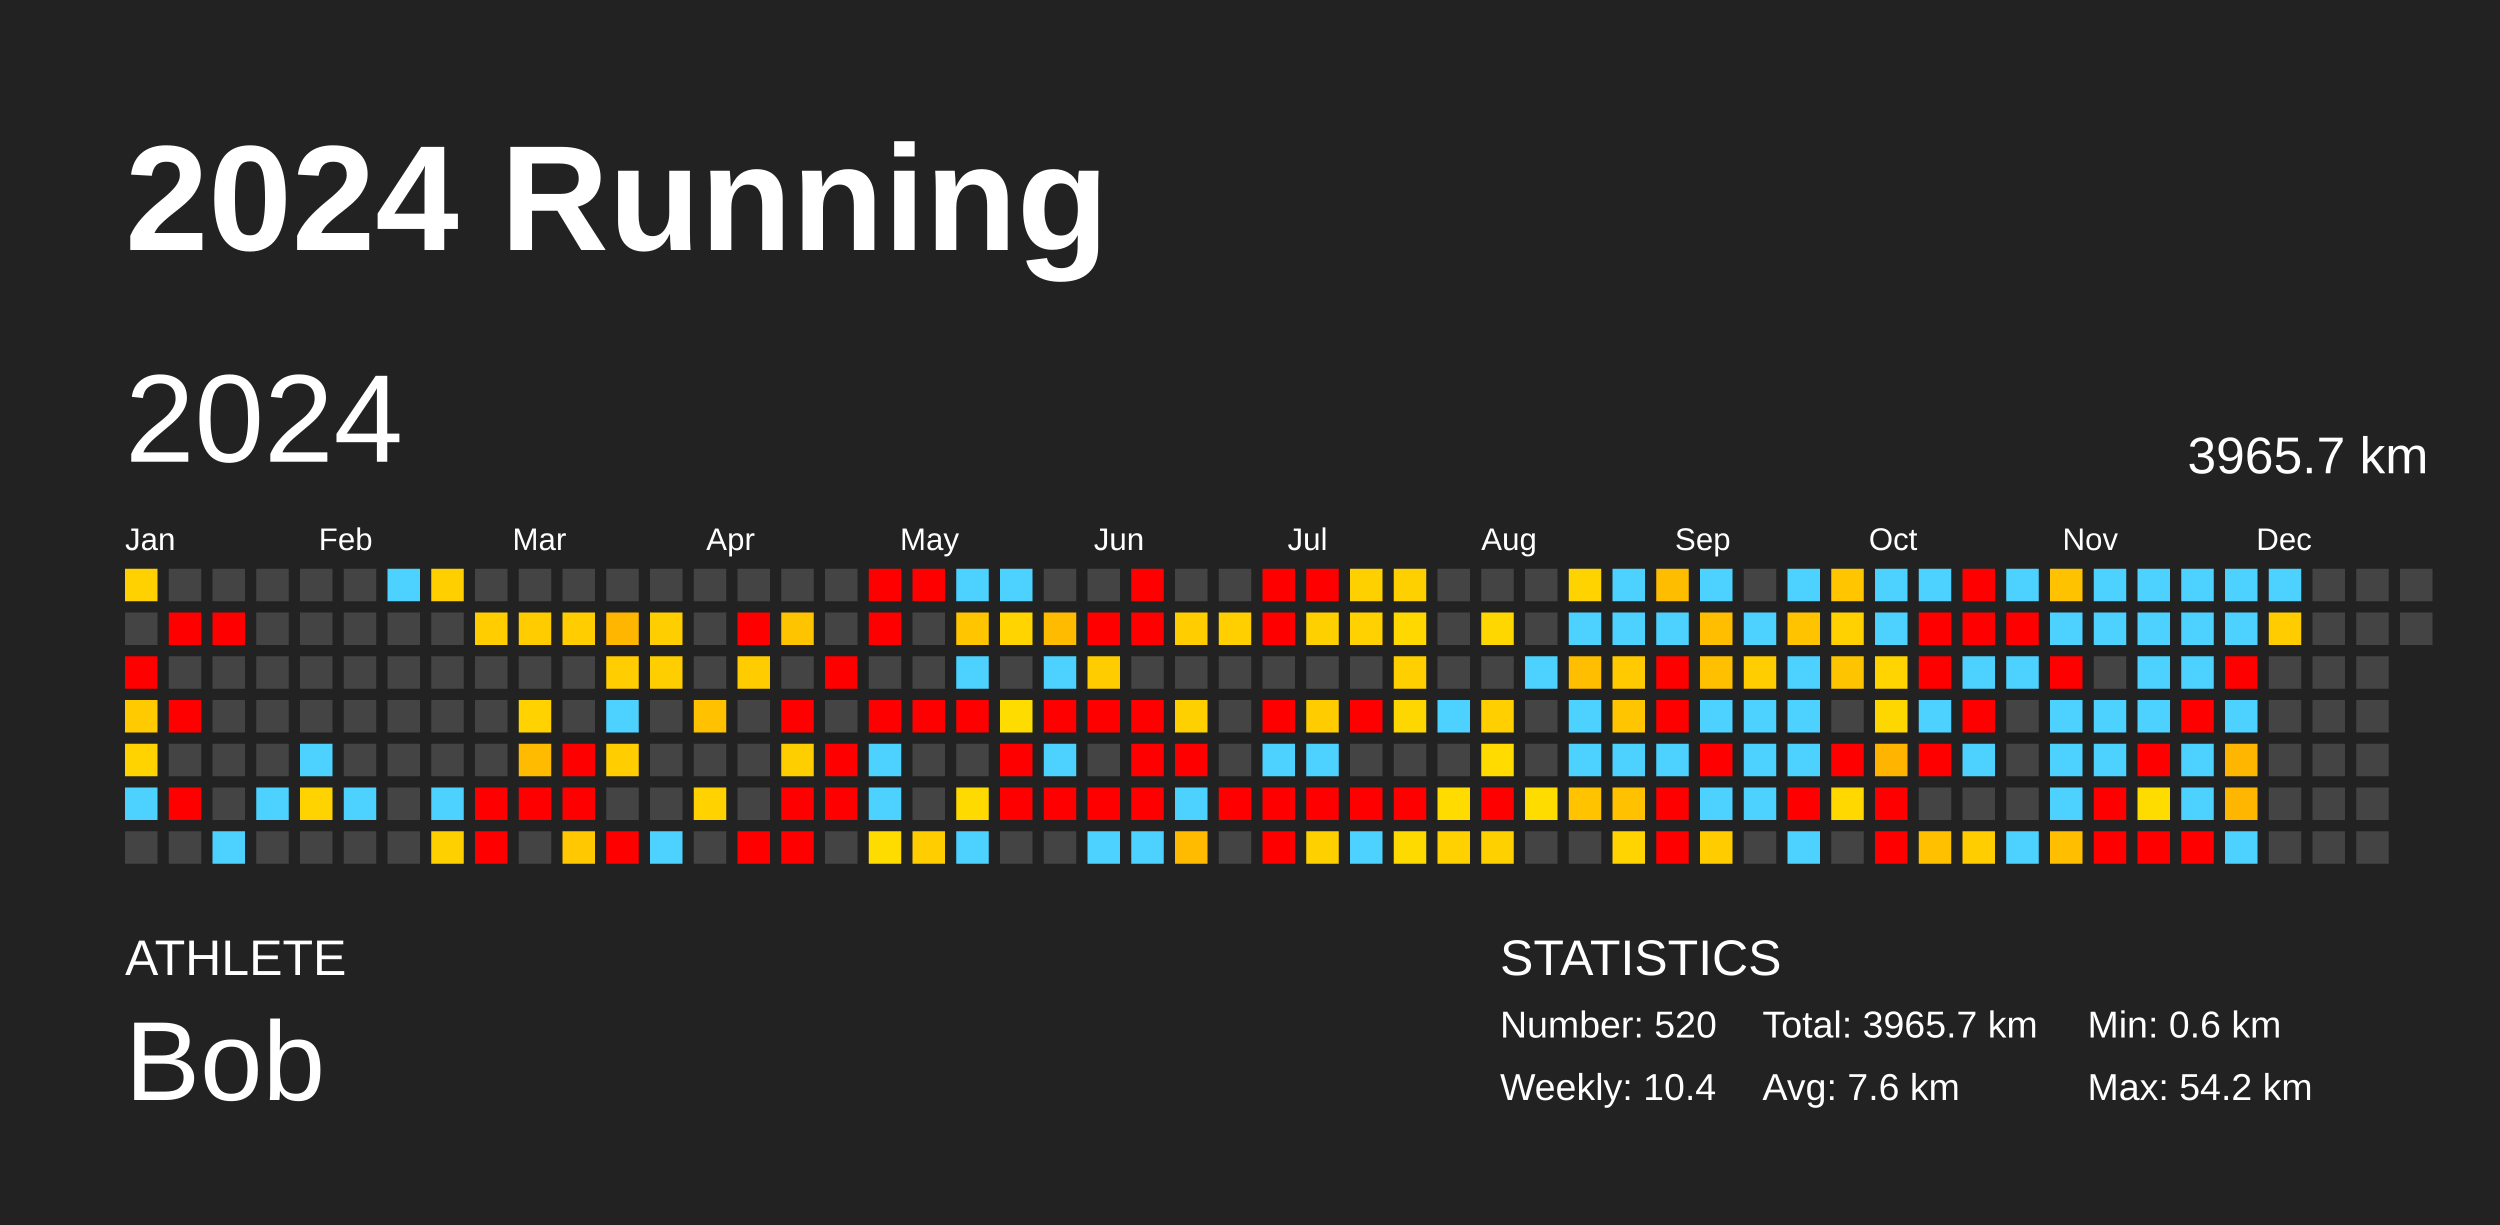
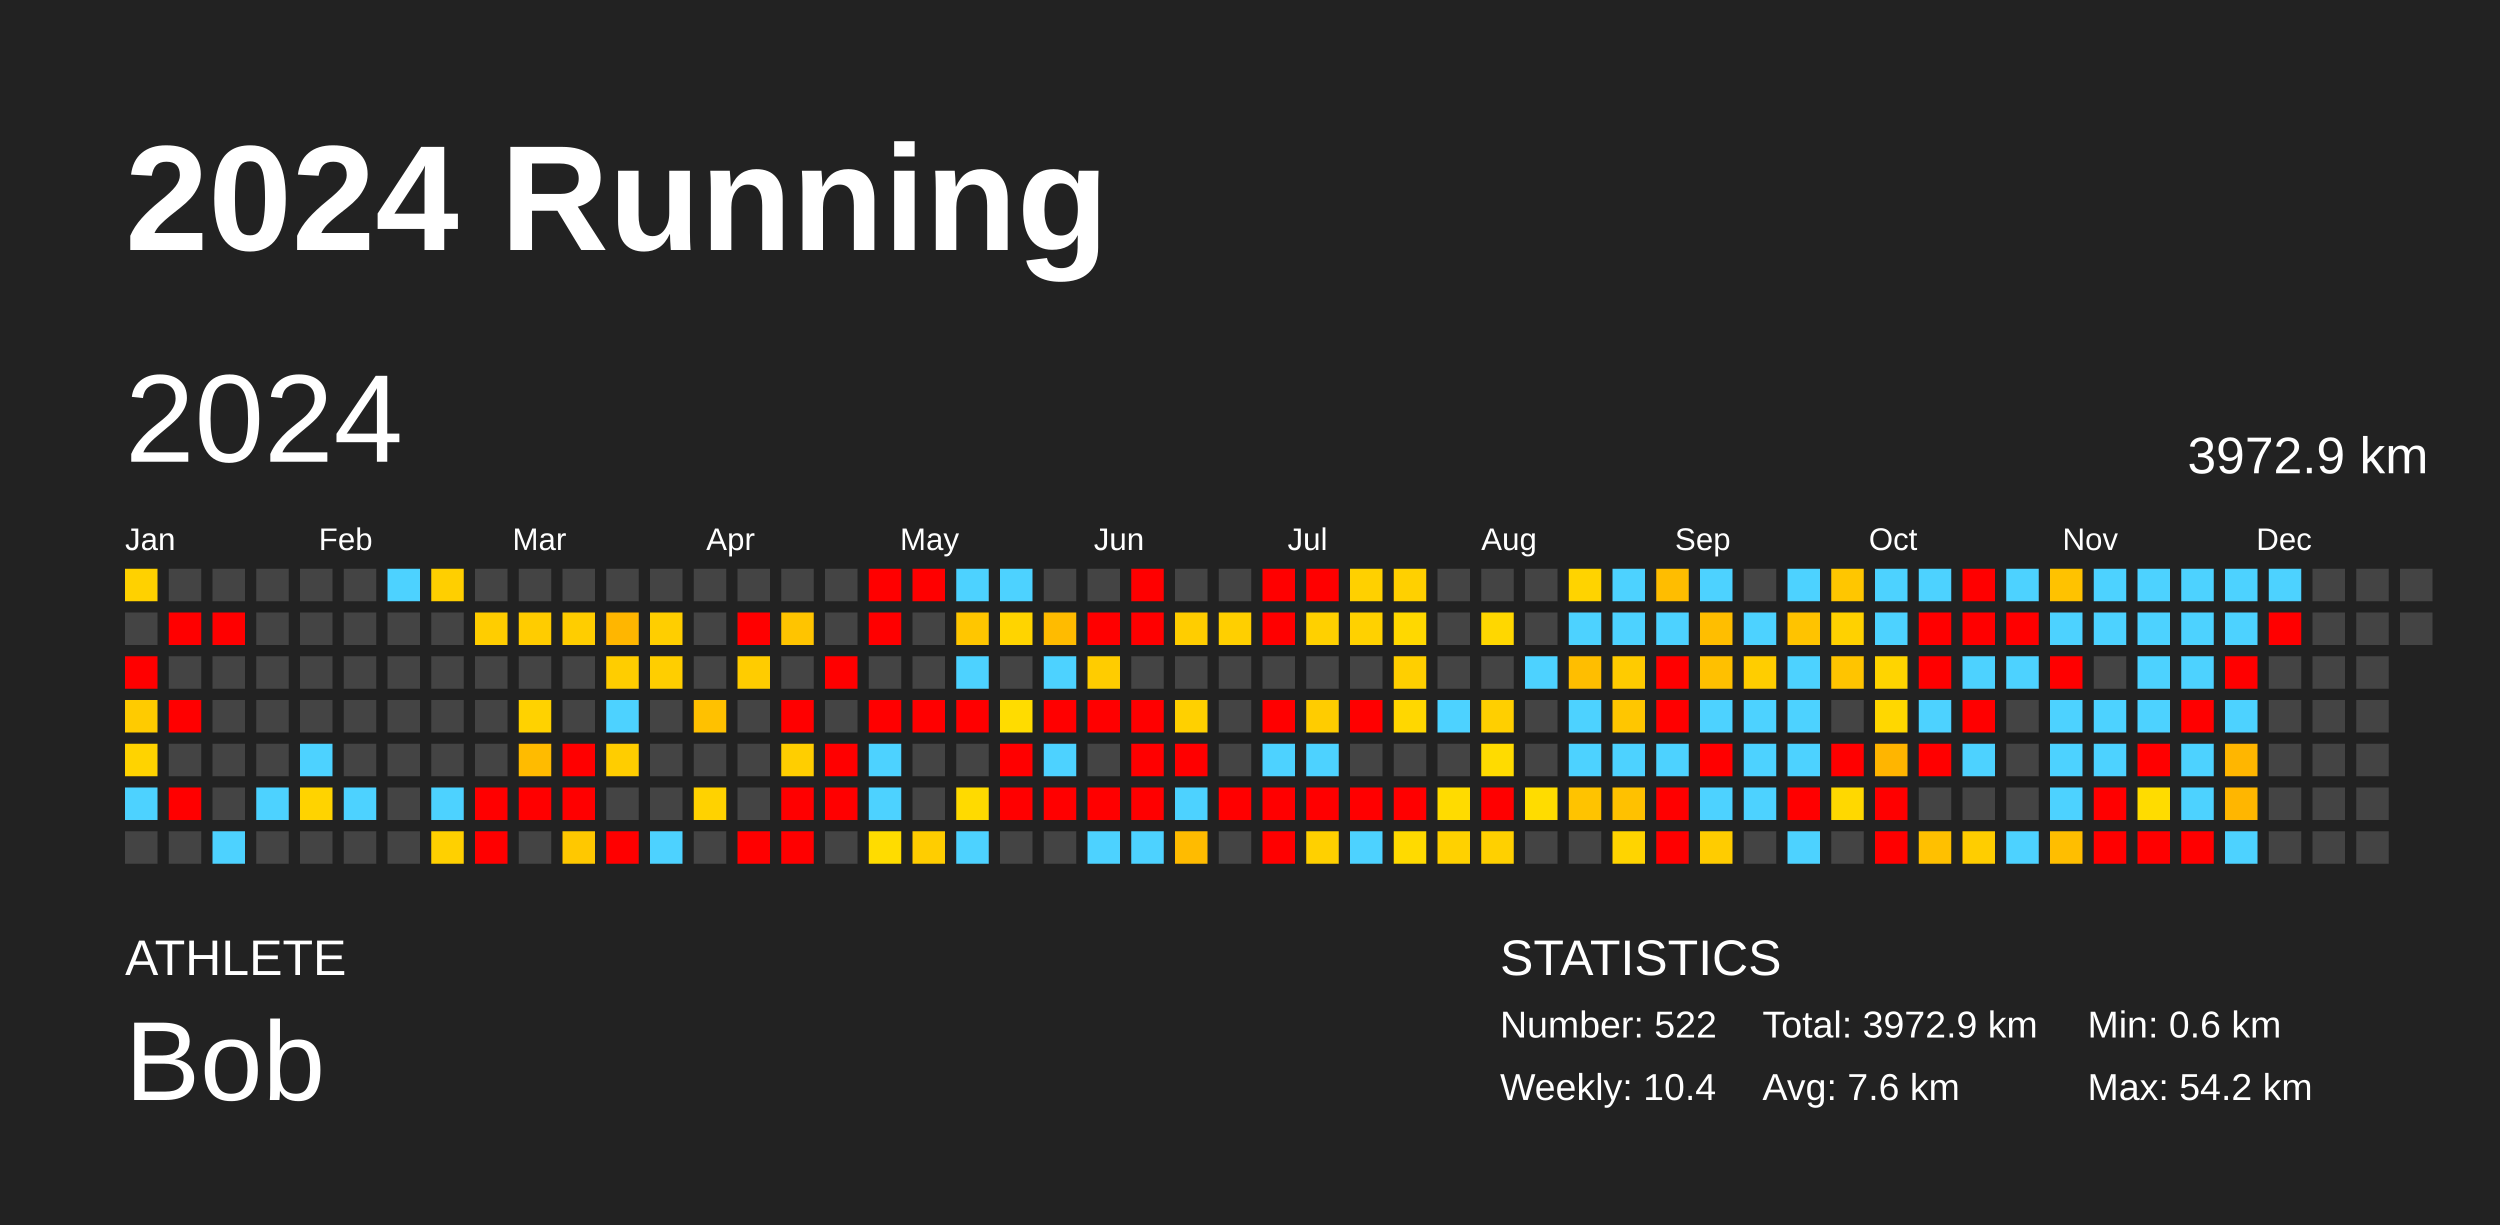
<svg xmlns="http://www.w3.org/2000/svg" baseProfile="full" height="98mm" version="1.1" viewBox="0,0,200,98" width="200mm">
  <defs />
  <rect fill="#222222" height="98" width="200" x="0" y="0" />
  <text fill="#FFFFFF" style="font-size:12px; font-family:Arial; font-weight:bold;" x="10" y="20">2024 Running</text>
  <text fill="#FFFFFF" style="font-size:4px; font-family:Arial" x="10" y="78">ATHLETE</text>
  <text fill="#FFFFFF" style="font-size:9px; font-family:Arial" x="10" y="88">Bob</text>
  <text fill="#FFFFFF" style="font-size:4px; font-family:Arial" x="120" y="78">STATISTICS</text>
-   <text fill="#FFFFFF" style="font-size:3px; font-family:Arial" x="120" y="83">Number: 520</text>
+   <text fill="#FFFFFF" style="font-size:3px; font-family:Arial" x="120" y="83">Number: 522</text>
  <text fill="#FFFFFF" style="font-size:3px; font-family:Arial" x="120" y="88">Weekly: 10.4</text>
-   <text fill="#FFFFFF" style="font-size:3px; font-family:Arial" x="141" y="83">Total: 3965.7 km</text>
+   <text fill="#FFFFFF" style="font-size:3px; font-family:Arial" x="141" y="83">Total: 3972.9 km</text>
  <text fill="#FFFFFF" style="font-size:3px; font-family:Arial" x="141" y="88">Avg: 7.6 km</text>
  <text fill="#FFFFFF" style="font-size:3px; font-family:Arial" x="167" y="83">Min: 0.6 km</text>
  <text fill="#FFFFFF" style="font-size:3px; font-family:Arial" x="167" y="88">Max: 54.2 km</text>
  <text dominant-baseline="hanging" fill="#FFFFFF" style="font-size:10.0px; font-family:Arial;" x="10" y="30">2024</text>
-   <text dominant-baseline="hanging" fill="#FFFFFF" style="font-size:4.125px; font-family:Arial;" x="175" y="35">3965.7 km</text>
+   <text dominant-baseline="hanging" fill="#FFFFFF" style="font-size:4.125px; font-family:Arial;" x="175" y="35">3972.9 km</text>
  <text fill="#FFFFFF" style="font-size:2.5px; font-family:Arial" x="10.0" y="44">Jan</text>
  <text fill="#FFFFFF" style="font-size:2.5px; font-family:Arial" x="25.5" y="44">Feb</text>
  <text fill="#FFFFFF" style="font-size:2.5px; font-family:Arial" x="41.0" y="44">Mar</text>
  <text fill="#FFFFFF" style="font-size:2.5px; font-family:Arial" x="56.5" y="44">Apr</text>
  <text fill="#FFFFFF" style="font-size:2.5px; font-family:Arial" x="72.0" y="44">May</text>
  <text fill="#FFFFFF" style="font-size:2.5px; font-family:Arial" x="87.5" y="44">Jun</text>
  <text fill="#FFFFFF" style="font-size:2.5px; font-family:Arial" x="103.0" y="44">Jul</text>
  <text fill="#FFFFFF" style="font-size:2.5px; font-family:Arial" x="118.5" y="44">Aug</text>
  <text fill="#FFFFFF" style="font-size:2.5px; font-family:Arial" x="134.0" y="44">Sep</text>
  <text fill="#FFFFFF" style="font-size:2.5px; font-family:Arial" x="149.5" y="44">Oct</text>
  <text fill="#FFFFFF" style="font-size:2.5px; font-family:Arial" x="165.0" y="44">Nov</text>
  <text fill="#FFFFFF" style="font-size:2.5px; font-family:Arial" x="180.5" y="44">Dec</text>
  <rect fill="#ffd100" height="2.6" width="2.6" x="10.0" y="45.5" />
  <rect fill="#444444" height="2.6" width="2.6" x="10.0" y="49.0" />
  <rect fill="red" height="2.6" width="2.6" x="10.0" y="52.5" />
  <rect fill="#ffcb00" height="2.6" width="2.6" x="10.0" y="56.0" />
  <rect fill="#ffd300" height="2.6" width="2.6" x="10.0" y="59.5" />
  <rect fill="#4dd2ff" height="2.6" width="2.6" x="10.0" y="63.0" />
  <rect fill="#444444" height="2.6" width="2.6" x="10.0" y="66.5" />
  <rect fill="#444444" height="2.6" width="2.6" x="13.5" y="45.5" />
  <rect fill="red" height="2.6" width="2.6" x="13.5" y="49.0" />
  <rect fill="#444444" height="2.6" width="2.6" x="13.5" y="52.5" />
  <rect fill="red" height="2.6" width="2.6" x="13.5" y="56.0" />
  <rect fill="#444444" height="2.6" width="2.6" x="13.5" y="59.5" />
  <rect fill="red" height="2.6" width="2.6" x="13.5" y="63.0" />
  <rect fill="#444444" height="2.6" width="2.6" x="13.5" y="66.5" />
  <rect fill="#444444" height="2.6" width="2.6" x="17.0" y="45.5" />
  <rect fill="red" height="2.6" width="2.6" x="17.0" y="49.0" />
  <rect fill="#444444" height="2.6" width="2.6" x="17.0" y="52.5" />
  <rect fill="#444444" height="2.6" width="2.6" x="17.0" y="56.0" />
  <rect fill="#444444" height="2.6" width="2.6" x="17.0" y="59.5" />
  <rect fill="#444444" height="2.6" width="2.6" x="17.0" y="63.0" />
  <rect fill="#4dd2ff" height="2.6" width="2.6" x="17.0" y="66.5" />
  <rect fill="#444444" height="2.6" width="2.6" x="20.5" y="45.5" />
  <rect fill="#444444" height="2.6" width="2.6" x="20.5" y="49.0" />
  <rect fill="#444444" height="2.6" width="2.6" x="20.5" y="52.5" />
  <rect fill="#444444" height="2.6" width="2.6" x="20.5" y="56.0" />
  <rect fill="#444444" height="2.6" width="2.6" x="20.5" y="59.5" />
  <rect fill="#4dd2ff" height="2.6" width="2.6" x="20.5" y="63.0" />
  <rect fill="#444444" height="2.6" width="2.6" x="20.5" y="66.5" />
  <rect fill="#444444" height="2.6" width="2.6" x="24.0" y="45.5" />
  <rect fill="#444444" height="2.6" width="2.6" x="24.0" y="49.0" />
  <rect fill="#444444" height="2.6" width="2.6" x="24.0" y="52.5" />
  <rect fill="#444444" height="2.6" width="2.6" x="24.0" y="56.0" />
  <rect fill="#4dd2ff" height="2.6" width="2.6" x="24.0" y="59.5" />
  <rect fill="#ffd300" height="2.6" width="2.6" x="24.0" y="63.0" />
  <rect fill="#444444" height="2.6" width="2.6" x="24.0" y="66.5" />
  <rect fill="#444444" height="2.6" width="2.6" x="27.5" y="45.5" />
  <rect fill="#444444" height="2.6" width="2.6" x="27.5" y="49.0" />
  <rect fill="#444444" height="2.6" width="2.6" x="27.5" y="52.5" />
  <rect fill="#444444" height="2.6" width="2.6" x="27.5" y="56.0" />
  <rect fill="#444444" height="2.6" width="2.6" x="27.5" y="59.5" />
  <rect fill="#4dd2ff" height="2.6" width="2.6" x="27.5" y="63.0" />
  <rect fill="#444444" height="2.6" width="2.6" x="27.5" y="66.5" />
  <rect fill="#4dd2ff" height="2.6" width="2.6" x="31.0" y="45.5" />
  <rect fill="#444444" height="2.6" width="2.6" x="31.0" y="49.0" />
  <rect fill="#444444" height="2.6" width="2.6" x="31.0" y="52.5" />
  <rect fill="#444444" height="2.6" width="2.6" x="31.0" y="56.0" />
  <rect fill="#444444" height="2.6" width="2.6" x="31.0" y="59.5" />
  <rect fill="#444444" height="2.6" width="2.6" x="31.0" y="63.0" />
  <rect fill="#444444" height="2.6" width="2.6" x="31.0" y="66.5" />
  <rect fill="#ffcf00" height="2.6" width="2.6" x="34.5" y="45.5" />
  <rect fill="#444444" height="2.6" width="2.6" x="34.5" y="49.0" />
  <rect fill="#444444" height="2.6" width="2.6" x="34.5" y="52.5" />
  <rect fill="#444444" height="2.6" width="2.6" x="34.5" y="56.0" />
  <rect fill="#444444" height="2.6" width="2.6" x="34.5" y="59.5" />
  <rect fill="#4dd2ff" height="2.6" width="2.6" x="34.5" y="63.0" />
  <rect fill="#ffd000" height="2.6" width="2.6" x="34.5" y="66.5" />
  <rect fill="#444444" height="2.6" width="2.6" x="38.0" y="45.5" />
  <rect fill="#ffcd00" height="2.6" width="2.6" x="38.0" y="49.0" />
  <rect fill="#444444" height="2.6" width="2.6" x="38.0" y="52.5" />
  <rect fill="#444444" height="2.6" width="2.6" x="38.0" y="56.0" />
  <rect fill="#444444" height="2.6" width="2.6" x="38.0" y="59.5" />
  <rect fill="red" height="2.6" width="2.6" x="38.0" y="63.0" />
  <rect fill="red" height="2.6" width="2.6" x="38.0" y="66.5" />
  <rect fill="#444444" height="2.6" width="2.6" x="41.5" y="45.5" />
  <rect fill="#ffcc00" height="2.6" width="2.6" x="41.5" y="49.0" />
  <rect fill="#444444" height="2.6" width="2.6" x="41.5" y="52.5" />
  <rect fill="#ffd200" height="2.6" width="2.6" x="41.5" y="56.0" />
  <rect fill="#ffbb00" height="2.6" width="2.6" x="41.5" y="59.5" />
  <rect fill="red" height="2.6" width="2.6" x="41.5" y="63.0" />
  <rect fill="#444444" height="2.6" width="2.6" x="41.5" y="66.5" />
  <rect fill="#444444" height="2.6" width="2.6" x="45.0" y="45.5" />
  <rect fill="#ffcd00" height="2.6" width="2.6" x="45.0" y="49.0" />
  <rect fill="#444444" height="2.6" width="2.6" x="45.0" y="52.5" />
  <rect fill="#444444" height="2.6" width="2.6" x="45.0" y="56.0" />
  <rect fill="red" height="2.6" width="2.6" x="45.0" y="59.5" />
  <rect fill="red" height="2.6" width="2.6" x="45.0" y="63.0" />
  <rect fill="#ffc800" height="2.6" width="2.6" x="45.0" y="66.5" />
  <rect fill="#444444" height="2.6" width="2.6" x="48.5" y="45.5" />
  <rect fill="#ffb600" height="2.6" width="2.6" x="48.5" y="49.0" />
  <rect fill="#ffcd00" height="2.6" width="2.6" x="48.5" y="52.5" />
  <rect fill="#4dd2ff" height="2.6" width="2.6" x="48.5" y="56.0" />
  <rect fill="#ffcd00" height="2.6" width="2.6" x="48.5" y="59.5" />
  <rect fill="#444444" height="2.6" width="2.6" x="48.5" y="63.0" />
  <rect fill="red" height="2.6" width="2.6" x="48.5" y="66.5" />
  <rect fill="#444444" height="2.6" width="2.6" x="52.0" y="45.5" />
  <rect fill="#ffce00" height="2.6" width="2.6" x="52.0" y="49.0" />
  <rect fill="#ffce00" height="2.6" width="2.6" x="52.0" y="52.5" />
  <rect fill="#444444" height="2.6" width="2.6" x="52.0" y="56.0" />
  <rect fill="#444444" height="2.6" width="2.6" x="52.0" y="59.5" />
  <rect fill="#444444" height="2.6" width="2.6" x="52.0" y="63.0" />
  <rect fill="#4dd2ff" height="2.6" width="2.6" x="52.0" y="66.5" />
  <rect fill="#444444" height="2.6" width="2.6" x="55.5" y="45.5" />
  <rect fill="#444444" height="2.6" width="2.6" x="55.5" y="49.0" />
  <rect fill="#444444" height="2.6" width="2.6" x="55.5" y="52.5" />
  <rect fill="#ffc100" height="2.6" width="2.6" x="55.5" y="56.0" />
  <rect fill="#444444" height="2.6" width="2.6" x="55.5" y="59.5" />
  <rect fill="#ffd200" height="2.6" width="2.6" x="55.5" y="63.0" />
  <rect fill="#444444" height="2.6" width="2.6" x="55.5" y="66.5" />
  <rect fill="#444444" height="2.6" width="2.6" x="59.0" y="45.5" />
  <rect fill="red" height="2.6" width="2.6" x="59.0" y="49.0" />
  <rect fill="#ffcc00" height="2.6" width="2.6" x="59.0" y="52.5" />
  <rect fill="#444444" height="2.6" width="2.6" x="59.0" y="56.0" />
  <rect fill="#444444" height="2.6" width="2.6" x="59.0" y="59.5" />
  <rect fill="#444444" height="2.6" width="2.6" x="59.0" y="63.0" />
  <rect fill="red" height="2.6" width="2.6" x="59.0" y="66.5" />
  <rect fill="#444444" height="2.6" width="2.6" x="62.5" y="45.5" />
  <rect fill="#ffc400" height="2.6" width="2.6" x="62.5" y="49.0" />
  <rect fill="#444444" height="2.6" width="2.6" x="62.5" y="52.5" />
  <rect fill="red" height="2.6" width="2.6" x="62.5" y="56.0" />
  <rect fill="#ffce00" height="2.6" width="2.6" x="62.5" y="59.5" />
  <rect fill="red" height="2.6" width="2.6" x="62.5" y="63.0" />
  <rect fill="red" height="2.6" width="2.6" x="62.5" y="66.5" />
  <rect fill="#444444" height="2.6" width="2.6" x="66.0" y="45.5" />
  <rect fill="#444444" height="2.6" width="2.6" x="66.0" y="49.0" />
  <rect fill="red" height="2.6" width="2.6" x="66.0" y="52.5" />
  <rect fill="#444444" height="2.6" width="2.6" x="66.0" y="56.0" />
  <rect fill="red" height="2.6" width="2.6" x="66.0" y="59.5" />
  <rect fill="red" height="2.6" width="2.6" x="66.0" y="63.0" />
  <rect fill="#444444" height="2.6" width="2.6" x="66.0" y="66.5" />
  <rect fill="red" height="2.6" width="2.6" x="69.5" y="45.5" />
  <rect fill="red" height="2.6" width="2.6" x="69.5" y="49.0" />
  <rect fill="#444444" height="2.6" width="2.6" x="69.5" y="52.5" />
  <rect fill="red" height="2.6" width="2.6" x="69.5" y="56.0" />
  <rect fill="#4dd2ff" height="2.6" width="2.6" x="69.5" y="59.5" />
  <rect fill="#4dd2ff" height="2.6" width="2.6" x="69.5" y="63.0" />
  <rect fill="#ffdc00" height="2.6" width="2.6" x="69.5" y="66.5" />
  <rect fill="red" height="2.6" width="2.6" x="73.0" y="45.5" />
  <rect fill="#444444" height="2.6" width="2.6" x="73.0" y="49.0" />
  <rect fill="#444444" height="2.6" width="2.6" x="73.0" y="52.5" />
  <rect fill="red" height="2.6" width="2.6" x="73.0" y="56.0" />
  <rect fill="#444444" height="2.6" width="2.6" x="73.0" y="59.5" />
  <rect fill="#444444" height="2.6" width="2.6" x="73.0" y="63.0" />
  <rect fill="#ffcd00" height="2.6" width="2.6" x="73.0" y="66.5" />
  <rect fill="#4dd2ff" height="2.6" width="2.6" x="76.5" y="45.5" />
  <rect fill="#ffc600" height="2.6" width="2.6" x="76.5" y="49.0" />
  <rect fill="#4dd2ff" height="2.6" width="2.6" x="76.5" y="52.5" />
  <rect fill="red" height="2.6" width="2.6" x="76.5" y="56.0" />
  <rect fill="#444444" height="2.6" width="2.6" x="76.5" y="59.5" />
  <rect fill="#ffda00" height="2.6" width="2.6" x="76.5" y="63.0" />
  <rect fill="#4dd2ff" height="2.6" width="2.6" x="76.5" y="66.5" />
  <rect fill="#4dd2ff" height="2.6" width="2.6" x="80.0" y="45.5" />
  <rect fill="#ffd400" height="2.6" width="2.6" x="80.0" y="49.0" />
  <rect fill="#444444" height="2.6" width="2.6" x="80.0" y="52.5" />
  <rect fill="#ffdc00" height="2.6" width="2.6" x="80.0" y="56.0" />
  <rect fill="red" height="2.6" width="2.6" x="80.0" y="59.5" />
  <rect fill="red" height="2.6" width="2.6" x="80.0" y="63.0" />
  <rect fill="#444444" height="2.6" width="2.6" x="80.0" y="66.5" />
  <rect fill="#444444" height="2.6" width="2.6" x="83.5" y="45.5" />
  <rect fill="#ffbb00" height="2.6" width="2.6" x="83.5" y="49.0" />
  <rect fill="#4dd2ff" height="2.6" width="2.6" x="83.5" y="52.5" />
  <rect fill="red" height="2.6" width="2.6" x="83.5" y="56.0" />
  <rect fill="#4dd2ff" height="2.6" width="2.6" x="83.5" y="59.5" />
  <rect fill="red" height="2.6" width="2.6" x="83.5" y="63.0" />
  <rect fill="#444444" height="2.6" width="2.6" x="83.5" y="66.5" />
  <rect fill="#444444" height="2.6" width="2.6" x="87.0" y="45.5" />
  <rect fill="red" height="2.6" width="2.6" x="87.0" y="49.0" />
  <rect fill="#ffcc00" height="2.6" width="2.6" x="87.0" y="52.5" />
  <rect fill="red" height="2.6" width="2.6" x="87.0" y="56.0" />
  <rect fill="#444444" height="2.6" width="2.6" x="87.0" y="59.5" />
  <rect fill="red" height="2.6" width="2.6" x="87.0" y="63.0" />
  <rect fill="#4dd2ff" height="2.6" width="2.6" x="87.0" y="66.5" />
  <rect fill="red" height="2.6" width="2.6" x="90.5" y="45.5" />
  <rect fill="red" height="2.6" width="2.6" x="90.5" y="49.0" />
  <rect fill="#444444" height="2.6" width="2.6" x="90.5" y="52.5" />
  <rect fill="red" height="2.6" width="2.6" x="90.5" y="56.0" />
  <rect fill="red" height="2.6" width="2.6" x="90.5" y="59.5" />
  <rect fill="red" height="2.6" width="2.6" x="90.5" y="63.0" />
  <rect fill="#4dd2ff" height="2.6" width="2.6" x="90.5" y="66.5" />
  <rect fill="#444444" height="2.6" width="2.6" x="94.0" y="45.5" />
  <rect fill="#ffcd00" height="2.6" width="2.6" x="94.0" y="49.0" />
  <rect fill="#444444" height="2.6" width="2.6" x="94.0" y="52.5" />
  <rect fill="#ffd000" height="2.6" width="2.6" x="94.0" y="56.0" />
  <rect fill="red" height="2.6" width="2.6" x="94.0" y="59.5" />
  <rect fill="#4dd2ff" height="2.6" width="2.6" x="94.0" y="63.0" />
  <rect fill="#ffbb00" height="2.6" width="2.6" x="94.0" y="66.5" />
  <rect fill="#444444" height="2.6" width="2.6" x="97.5" y="45.5" />
  <rect fill="#ffcf00" height="2.6" width="2.6" x="97.5" y="49.0" />
  <rect fill="#444444" height="2.6" width="2.6" x="97.5" y="52.5" />
  <rect fill="#444444" height="2.6" width="2.6" x="97.5" y="56.0" />
  <rect fill="#444444" height="2.6" width="2.6" x="97.5" y="59.5" />
  <rect fill="red" height="2.6" width="2.6" x="97.5" y="63.0" />
  <rect fill="#444444" height="2.6" width="2.6" x="97.5" y="66.5" />
  <rect fill="red" height="2.6" width="2.6" x="101.0" y="45.5" />
  <rect fill="red" height="2.6" width="2.6" x="101.0" y="49.0" />
  <rect fill="#444444" height="2.6" width="2.6" x="101.0" y="52.5" />
  <rect fill="red" height="2.6" width="2.6" x="101.0" y="56.0" />
  <rect fill="#4dd2ff" height="2.6" width="2.6" x="101.0" y="59.5" />
  <rect fill="red" height="2.6" width="2.6" x="101.0" y="63.0" />
  <rect fill="red" height="2.6" width="2.6" x="101.0" y="66.5" />
  <rect fill="red" height="2.6" width="2.6" x="104.5" y="45.5" />
  <rect fill="#ffd000" height="2.6" width="2.6" x="104.5" y="49.0" />
  <rect fill="#444444" height="2.6" width="2.6" x="104.5" y="52.5" />
  <rect fill="#ffcc00" height="2.6" width="2.6" x="104.5" y="56.0" />
  <rect fill="#4dd2ff" height="2.6" width="2.6" x="104.5" y="59.5" />
  <rect fill="red" height="2.6" width="2.6" x="104.5" y="63.0" />
  <rect fill="#ffd000" height="2.6" width="2.6" x="104.5" y="66.5" />
  <rect fill="#ffd000" height="2.6" width="2.6" x="108.0" y="45.5" />
  <rect fill="#ffd100" height="2.6" width="2.6" x="108.0" y="49.0" />
  <rect fill="#444444" height="2.6" width="2.6" x="108.0" y="52.5" />
  <rect fill="red" height="2.6" width="2.6" x="108.0" y="56.0" />
  <rect fill="#444444" height="2.6" width="2.6" x="108.0" y="59.5" />
  <rect fill="red" height="2.6" width="2.6" x="108.0" y="63.0" />
  <rect fill="#4dd2ff" height="2.6" width="2.6" x="108.0" y="66.5" />
  <rect fill="#ffd000" height="2.6" width="2.6" x="111.5" y="45.5" />
  <rect fill="#ffd800" height="2.6" width="2.6" x="111.5" y="49.0" />
  <rect fill="#ffcf00" height="2.6" width="2.6" x="111.5" y="52.5" />
  <rect fill="#ffd700" height="2.6" width="2.6" x="111.5" y="56.0" />
  <rect fill="#444444" height="2.6" width="2.6" x="111.5" y="59.5" />
  <rect fill="red" height="2.6" width="2.6" x="111.5" y="63.0" />
  <rect fill="#ffda00" height="2.6" width="2.6" x="111.5" y="66.5" />
  <rect fill="#444444" height="2.6" width="2.6" x="115.0" y="45.5" />
  <rect fill="#444444" height="2.6" width="2.6" x="115.0" y="49.0" />
  <rect fill="#444444" height="2.6" width="2.6" x="115.0" y="52.5" />
  <rect fill="#4dd2ff" height="2.6" width="2.6" x="115.0" y="56.0" />
  <rect fill="#444444" height="2.6" width="2.6" x="115.0" y="59.5" />
  <rect fill="#ffdb00" height="2.6" width="2.6" x="115.0" y="63.0" />
  <rect fill="#ffd100" height="2.6" width="2.6" x="115.0" y="66.5" />
  <rect fill="#444444" height="2.6" width="2.6" x="118.5" y="45.5" />
  <rect fill="#ffd700" height="2.6" width="2.6" x="118.5" y="49.0" />
  <rect fill="#444444" height="2.6" width="2.6" x="118.5" y="52.5" />
  <rect fill="#ffcf00" height="2.6" width="2.6" x="118.5" y="56.0" />
  <rect fill="#ffdb00" height="2.6" width="2.6" x="118.5" y="59.5" />
  <rect fill="red" height="2.6" width="2.6" x="118.5" y="63.0" />
  <rect fill="#ffd000" height="2.6" width="2.6" x="118.5" y="66.5" />
  <rect fill="#444444" height="2.6" width="2.6" x="122.0" y="45.5" />
  <rect fill="#444444" height="2.6" width="2.6" x="122.0" y="49.0" />
  <rect fill="#4dd2ff" height="2.6" width="2.6" x="122.0" y="52.5" />
  <rect fill="#444444" height="2.6" width="2.6" x="122.0" y="56.0" />
  <rect fill="#444444" height="2.6" width="2.6" x="122.0" y="59.5" />
  <rect fill="#ffdc00" height="2.6" width="2.6" x="122.0" y="63.0" />
  <rect fill="#444444" height="2.6" width="2.6" x="122.0" y="66.5" />
  <rect fill="#ffd300" height="2.6" width="2.6" x="125.5" y="45.5" />
  <rect fill="#4dd2ff" height="2.6" width="2.6" x="125.5" y="49.0" />
  <rect fill="#ffbe00" height="2.6" width="2.6" x="125.5" y="52.5" />
  <rect fill="#4dd2ff" height="2.6" width="2.6" x="125.5" y="56.0" />
  <rect fill="#4dd2ff" height="2.6" width="2.6" x="125.5" y="59.5" />
  <rect fill="#ffc300" height="2.6" width="2.6" x="125.5" y="63.0" />
  <rect fill="#444444" height="2.6" width="2.6" x="125.5" y="66.5" />
  <rect fill="#4dd2ff" height="2.6" width="2.6" x="129.0" y="45.5" />
  <rect fill="#4dd2ff" height="2.6" width="2.6" x="129.0" y="49.0" />
  <rect fill="#ffcb00" height="2.6" width="2.6" x="129.0" y="52.5" />
  <rect fill="#ffc600" height="2.6" width="2.6" x="129.0" y="56.0" />
  <rect fill="#4dd2ff" height="2.6" width="2.6" x="129.0" y="59.5" />
  <rect fill="#ffc100" height="2.6" width="2.6" x="129.0" y="63.0" />
  <rect fill="#ffd400" height="2.6" width="2.6" x="129.0" y="66.5" />
  <rect fill="#ffbd00" height="2.6" width="2.6" x="132.5" y="45.5" />
  <rect fill="#4dd2ff" height="2.6" width="2.6" x="132.5" y="49.0" />
  <rect fill="red" height="2.6" width="2.6" x="132.5" y="52.5" />
  <rect fill="red" height="2.6" width="2.6" x="132.5" y="56.0" />
  <rect fill="#4dd2ff" height="2.6" width="2.6" x="132.5" y="59.5" />
  <rect fill="red" height="2.6" width="2.6" x="132.5" y="63.0" />
  <rect fill="red" height="2.6" width="2.6" x="132.5" y="66.5" />
  <rect fill="#4dd2ff" height="2.6" width="2.6" x="136.0" y="45.5" />
  <rect fill="#ffbe00" height="2.6" width="2.6" x="136.0" y="49.0" />
  <rect fill="#ffc000" height="2.6" width="2.6" x="136.0" y="52.5" />
  <rect fill="#4dd2ff" height="2.6" width="2.6" x="136.0" y="56.0" />
  <rect fill="red" height="2.6" width="2.6" x="136.0" y="59.5" />
  <rect fill="#4dd2ff" height="2.6" width="2.6" x="136.0" y="63.0" />
  <rect fill="#ffcc00" height="2.6" width="2.6" x="136.0" y="66.5" />
  <rect fill="#444444" height="2.6" width="2.6" x="139.5" y="45.5" />
  <rect fill="#4dd2ff" height="2.6" width="2.6" x="139.5" y="49.0" />
  <rect fill="#ffcd00" height="2.6" width="2.6" x="139.5" y="52.5" />
  <rect fill="#4dd2ff" height="2.6" width="2.6" x="139.5" y="56.0" />
  <rect fill="#4dd2ff" height="2.6" width="2.6" x="139.5" y="59.5" />
  <rect fill="#4dd2ff" height="2.6" width="2.6" x="139.5" y="63.0" />
  <rect fill="#444444" height="2.6" width="2.6" x="139.5" y="66.5" />
  <rect fill="#4dd2ff" height="2.6" width="2.6" x="143.0" y="45.5" />
  <rect fill="#ffc300" height="2.6" width="2.6" x="143.0" y="49.0" />
  <rect fill="#4dd2ff" height="2.6" width="2.6" x="143.0" y="52.5" />
  <rect fill="#4dd2ff" height="2.6" width="2.6" x="143.0" y="56.0" />
  <rect fill="#4dd2ff" height="2.6" width="2.6" x="143.0" y="59.5" />
  <rect fill="red" height="2.6" width="2.6" x="143.0" y="63.0" />
  <rect fill="#4dd2ff" height="2.6" width="2.6" x="143.0" y="66.5" />
  <rect fill="#ffc600" height="2.6" width="2.6" x="146.5" y="45.5" />
  <rect fill="#ffd100" height="2.6" width="2.6" x="146.5" y="49.0" />
  <rect fill="#ffc400" height="2.6" width="2.6" x="146.5" y="52.5" />
  <rect fill="#444444" height="2.6" width="2.6" x="146.5" y="56.0" />
  <rect fill="red" height="2.6" width="2.6" x="146.5" y="59.5" />
  <rect fill="#ffd800" height="2.6" width="2.6" x="146.5" y="63.0" />
  <rect fill="#444444" height="2.6" width="2.6" x="146.5" y="66.5" />
  <rect fill="#4dd2ff" height="2.6" width="2.6" x="150.0" y="45.5" />
  <rect fill="#4dd2ff" height="2.6" width="2.6" x="150.0" y="49.0" />
  <rect fill="#ffd400" height="2.6" width="2.6" x="150.0" y="52.5" />
  <rect fill="#ffd700" height="2.6" width="2.6" x="150.0" y="56.0" />
  <rect fill="#ffb500" height="2.6" width="2.6" x="150.0" y="59.5" />
  <rect fill="red" height="2.6" width="2.6" x="150.0" y="63.0" />
  <rect fill="red" height="2.6" width="2.6" x="150.0" y="66.5" />
  <rect fill="#4dd2ff" height="2.6" width="2.6" x="153.5" y="45.5" />
  <rect fill="red" height="2.6" width="2.6" x="153.5" y="49.0" />
  <rect fill="red" height="2.6" width="2.6" x="153.5" y="52.5" />
  <rect fill="#4dd2ff" height="2.6" width="2.6" x="153.5" y="56.0" />
  <rect fill="red" height="2.6" width="2.6" x="153.5" y="59.5" />
  <rect fill="#444444" height="2.6" width="2.6" x="153.5" y="63.0" />
  <rect fill="#ffc000" height="2.6" width="2.6" x="153.5" y="66.5" />
  <rect fill="red" height="2.6" width="2.6" x="157.0" y="45.5" />
  <rect fill="red" height="2.6" width="2.6" x="157.0" y="49.0" />
  <rect fill="#4dd2ff" height="2.6" width="2.6" x="157.0" y="52.5" />
  <rect fill="red" height="2.6" width="2.6" x="157.0" y="56.0" />
  <rect fill="#4dd2ff" height="2.6" width="2.6" x="157.0" y="59.5" />
  <rect fill="#444444" height="2.6" width="2.6" x="157.0" y="63.0" />
  <rect fill="#ffcd00" height="2.6" width="2.6" x="157.0" y="66.5" />
  <rect fill="#4dd2ff" height="2.6" width="2.6" x="160.5" y="45.5" />
  <rect fill="red" height="2.6" width="2.6" x="160.5" y="49.0" />
  <rect fill="#4dd2ff" height="2.6" width="2.6" x="160.5" y="52.5" />
  <rect fill="#444444" height="2.6" width="2.6" x="160.5" y="56.0" />
  <rect fill="#444444" height="2.6" width="2.6" x="160.5" y="59.5" />
  <rect fill="#444444" height="2.6" width="2.6" x="160.5" y="63.0" />
  <rect fill="#4dd2ff" height="2.6" width="2.6" x="160.5" y="66.5" />
  <rect fill="#ffc200" height="2.6" width="2.6" x="164.0" y="45.5" />
  <rect fill="#4dd2ff" height="2.6" width="2.6" x="164.0" y="49.0" />
  <rect fill="red" height="2.6" width="2.6" x="164.0" y="52.5" />
  <rect fill="#4dd2ff" height="2.6" width="2.6" x="164.0" y="56.0" />
  <rect fill="#4dd2ff" height="2.6" width="2.6" x="164.0" y="59.5" />
  <rect fill="#4dd2ff" height="2.6" width="2.6" x="164.0" y="63.0" />
  <rect fill="#ffbe00" height="2.6" width="2.6" x="164.0" y="66.5" />
  <rect fill="#4dd2ff" height="2.6" width="2.6" x="167.5" y="45.5" />
  <rect fill="#4dd2ff" height="2.6" width="2.6" x="167.5" y="49.0" />
  <rect fill="#444444" height="2.6" width="2.6" x="167.5" y="52.5" />
  <rect fill="#4dd2ff" height="2.6" width="2.6" x="167.5" y="56.0" />
  <rect fill="#4dd2ff" height="2.6" width="2.6" x="167.5" y="59.5" />
  <rect fill="red" height="2.6" width="2.6" x="167.5" y="63.0" />
  <rect fill="red" height="2.6" width="2.6" x="167.5" y="66.5" />
  <rect fill="#4dd2ff" height="2.6" width="2.6" x="171.0" y="45.5" />
  <rect fill="#4dd2ff" height="2.6" width="2.6" x="171.0" y="49.0" />
  <rect fill="#4dd2ff" height="2.6" width="2.6" x="171.0" y="52.5" />
  <rect fill="#4dd2ff" height="2.6" width="2.6" x="171.0" y="56.0" />
  <rect fill="red" height="2.6" width="2.6" x="171.0" y="59.5" />
  <rect fill="#ffdc00" height="2.6" width="2.6" x="171.0" y="63.0" />
  <rect fill="red" height="2.6" width="2.6" x="171.0" y="66.5" />
  <rect fill="#4dd2ff" height="2.6" width="2.6" x="174.5" y="45.5" />
  <rect fill="#4dd2ff" height="2.6" width="2.6" x="174.5" y="49.0" />
  <rect fill="#4dd2ff" height="2.6" width="2.6" x="174.5" y="52.5" />
  <rect fill="red" height="2.6" width="2.6" x="174.5" y="56.0" />
  <rect fill="#4dd2ff" height="2.6" width="2.6" x="174.5" y="59.5" />
  <rect fill="#4dd2ff" height="2.6" width="2.6" x="174.5" y="63.0" />
  <rect fill="red" height="2.6" width="2.6" x="174.5" y="66.5" />
  <rect fill="#4dd2ff" height="2.6" width="2.6" x="178.0" y="45.5" />
  <rect fill="#4dd2ff" height="2.6" width="2.6" x="178.0" y="49.0" />
  <rect fill="red" height="2.6" width="2.6" x="178.0" y="52.5" />
  <rect fill="#4dd2ff" height="2.6" width="2.6" x="178.0" y="56.0" />
  <rect fill="#ffb600" height="2.6" width="2.6" x="178.0" y="59.5" />
  <rect fill="#ffb600" height="2.6" width="2.6" x="178.0" y="63.0" />
  <rect fill="#4dd2ff" height="2.6" width="2.6" x="178.0" y="66.5" />
  <rect fill="#4dd2ff" height="2.6" width="2.6" x="181.5" y="45.5" />
-   <rect fill="#ffcc00" height="2.6" width="2.6" x="181.5" y="49.0" />
+   <rect fill="red" height="2.6" width="2.6" x="181.5" y="49.0" />
  <rect fill="#444444" height="2.6" width="2.6" x="181.5" y="52.5" />
  <rect fill="#444444" height="2.6" width="2.6" x="181.5" y="56.0" />
  <rect fill="#444444" height="2.6" width="2.6" x="181.5" y="59.5" />
  <rect fill="#444444" height="2.6" width="2.6" x="181.5" y="63.0" />
  <rect fill="#444444" height="2.6" width="2.6" x="181.5" y="66.5" />
  <rect fill="#444444" height="2.6" width="2.6" x="185.0" y="45.5" />
  <rect fill="#444444" height="2.6" width="2.6" x="185.0" y="49.0" />
  <rect fill="#444444" height="2.6" width="2.6" x="185.0" y="52.5" />
  <rect fill="#444444" height="2.6" width="2.6" x="185.0" y="56.0" />
  <rect fill="#444444" height="2.6" width="2.6" x="185.0" y="59.5" />
  <rect fill="#444444" height="2.6" width="2.6" x="185.0" y="63.0" />
  <rect fill="#444444" height="2.6" width="2.6" x="185.0" y="66.5" />
  <rect fill="#444444" height="2.6" width="2.6" x="188.5" y="45.5" />
  <rect fill="#444444" height="2.6" width="2.6" x="188.5" y="49.0" />
  <rect fill="#444444" height="2.6" width="2.6" x="188.5" y="52.5" />
  <rect fill="#444444" height="2.6" width="2.6" x="188.5" y="56.0" />
  <rect fill="#444444" height="2.6" width="2.6" x="188.5" y="59.5" />
  <rect fill="#444444" height="2.6" width="2.6" x="188.5" y="63.0" />
  <rect fill="#444444" height="2.6" width="2.6" x="188.5" y="66.5" />
  <rect fill="#444444" height="2.6" width="2.6" x="192.0" y="45.5" />
  <rect fill="#444444" height="2.6" width="2.6" x="192.0" y="49.0" />
</svg>
